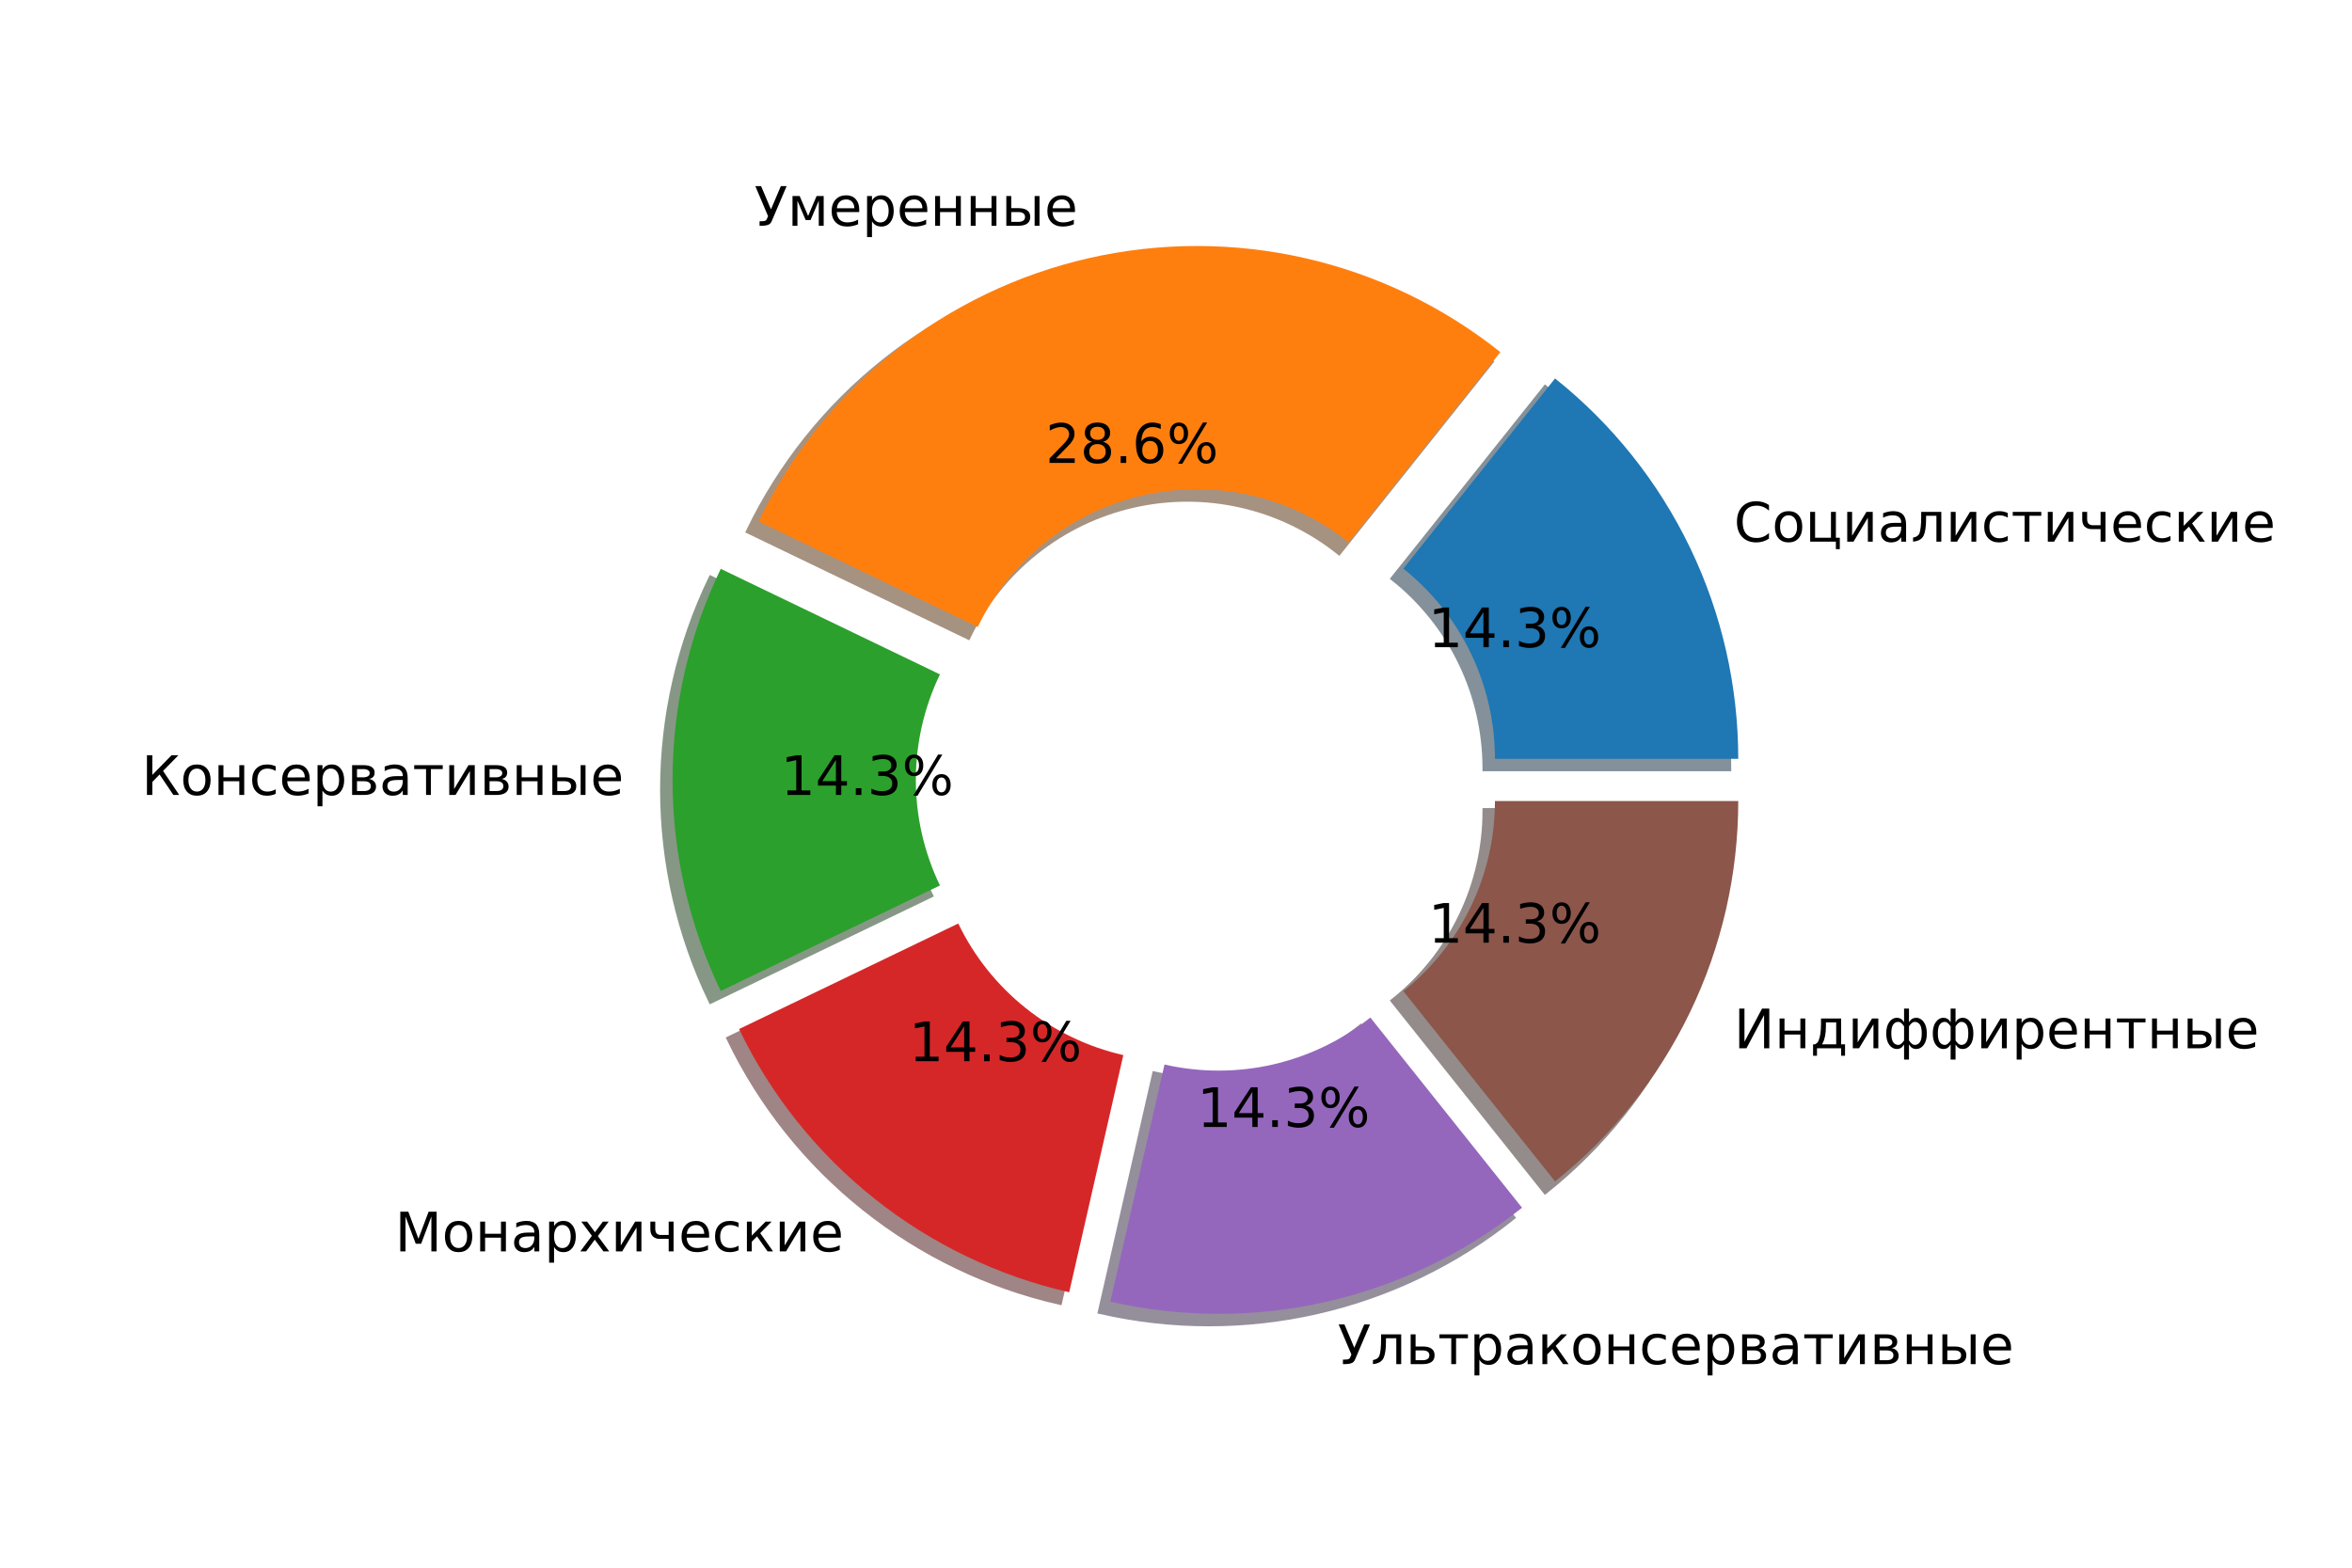
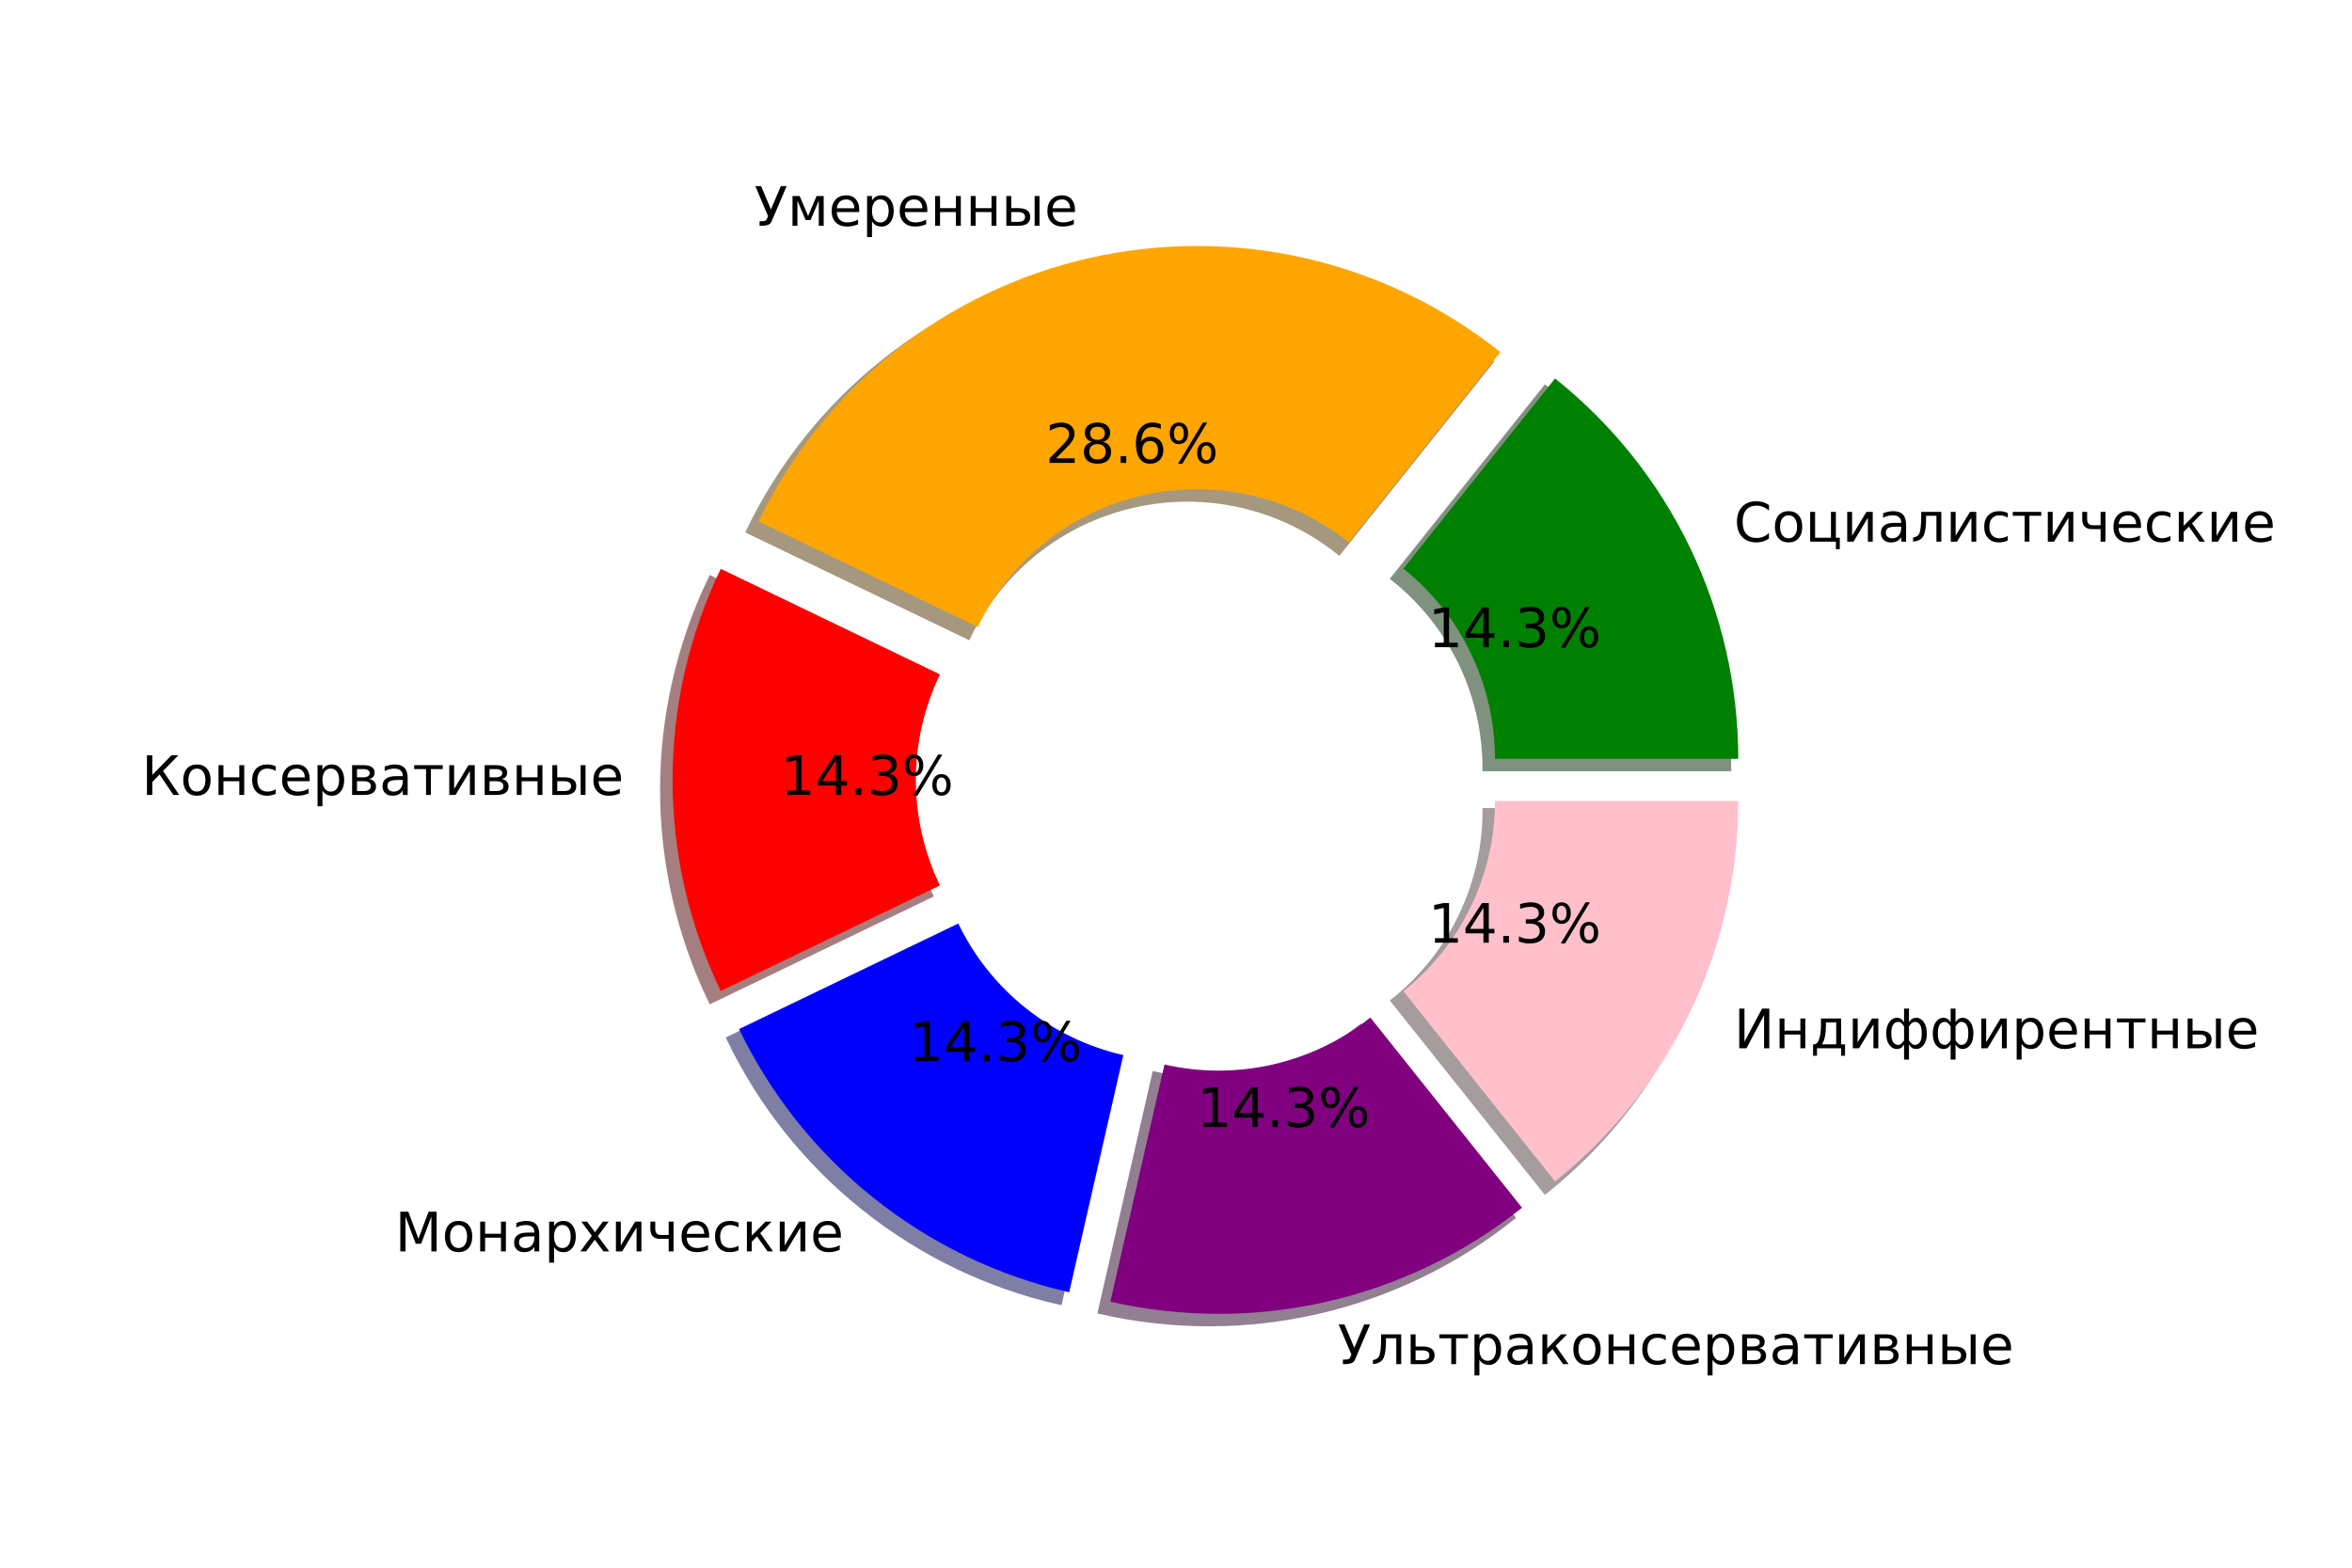
<svg xmlns="http://www.w3.org/2000/svg" xmlns:xlink="http://www.w3.org/1999/xlink" height="288pt" version="1.1" viewBox="0 0 432 288" width="432pt">
  <defs>
    <style type="text/css">*{stroke-linecap:butt;stroke-linejoin:round;}</style>
  </defs>
  <g id="figure_1">
    <g id="patch_1">
      <path d="M 0 288  L 432 288  L 432 0  L 0 0  z " style="fill:none;" />
    </g>
    <g id="axes_1">
      <g id="patch_2">
-         <path d="M 317.484 141.19  C 317.484 127.763 314.458 114.508 308.633 102.411  C 302.807 90.314 294.33 79.684 283.833 71.313  L 255.97 106.251  C 261.219 110.437 265.457 115.752 268.37 121.8  C 271.283 127.849 272.796 134.476 272.796 141.19  L 317.484 141.19  z " style="fill:#092436;opacity:0.5;stroke:#092436;stroke-linejoin:miter;" />
+         <path d="M 317.484 141.19  C 317.484 127.763 314.458 114.508 308.633 102.411  C 302.807 90.314 294.33 79.684 283.833 71.313  L 255.97 106.251  C 261.219 110.437 265.457 115.752 268.37 121.8  C 271.283 127.849 272.796 134.476 272.796 141.19  L 317.484 141.19  z " style="fill:#002600;opacity:0.5;stroke:#002600;stroke-linejoin:miter;" />
      </g>
      <g id="patch_3">
-         <path d="M 273.791 66.477  C 263.294 58.106 251.044 52.206 237.954 49.219  C 224.864 46.231 211.268 46.231 198.178 49.219  C 185.088 52.207 172.838 58.106 162.341 66.477  C 151.844 74.848 143.367 85.478 137.541 97.575  L 177.804 116.965  C 180.716 110.916 184.955 105.601 190.204 101.416  C 195.452 97.23 201.577 94.28 208.122 92.786  C 214.667 91.293 221.465 91.293 228.01 92.786  C 234.555 94.28 240.68 97.23 245.929 101.416  L 273.791 66.477  z " style="fill:#4c2604;opacity:0.5;stroke:#4c2604;stroke-linejoin:miter;" />
+         <path d="M 273.791 66.477  C 263.294 58.106 251.044 52.206 237.954 49.219  C 224.864 46.231 211.268 46.231 198.178 49.219  C 185.088 52.207 172.838 58.106 162.341 66.477  C 151.844 74.848 143.367 85.478 137.541 97.575  L 177.804 116.965  C 180.716 110.916 184.955 105.601 190.204 101.416  C 195.452 97.23 201.577 94.28 208.122 92.786  C 214.667 91.293 221.465 91.293 228.01 92.786  C 234.555 94.28 240.68 97.23 245.929 101.416  L 273.791 66.477  z " style="fill:#4c3200;opacity:0.5;stroke:#4c3200;stroke-linejoin:miter;" />
      </g>
      <g id="patch_4">
-         <path d="M 130.592 106.289  C 124.767 118.386 121.741 131.641 121.741 145.068  C 121.741 158.494 124.767 171.75 130.592 183.846  L 170.855 164.457  C 167.942 158.409 166.429 151.781 166.429 145.068  C 166.429 138.354 167.942 131.727 170.855 125.678  L 130.592 106.289  z " style="fill:#0d300d;opacity:0.5;stroke:#0d300d;stroke-linejoin:miter;" />
+         <path d="M 130.592 106.289  C 124.767 118.386 121.741 131.641 121.741 145.068  C 121.741 158.494 124.767 171.75 130.592 183.846  L 170.855 164.457  C 167.942 158.409 166.429 151.781 166.429 145.068  C 166.429 138.354 167.942 131.727 170.855 125.678  L 130.592 106.289  z " style="fill:#4c0000;opacity:0.5;stroke:#4c0000;stroke-linejoin:miter;" />
      </g>
      <g id="patch_5">
-         <path d="M 133.958 190.834  C 139.783 202.931 148.26 213.561 158.758 221.932  C 169.255 230.303 181.505 236.203 194.595 239.19  L 204.539 195.623  C 197.994 194.129 191.869 191.179 186.62 186.994  C 181.371 182.808 177.133 177.493 174.22 171.445  L 133.958 190.834  z " style="fill:#400c0c;opacity:0.5;stroke:#400c0c;stroke-linejoin:miter;" />
+         <path d="M 133.958 190.834  C 139.783 202.931 148.26 213.561 158.758 221.932  C 169.255 230.303 181.505 236.203 194.595 239.19  L 204.539 195.623  C 197.994 194.129 191.869 191.179 186.62 186.994  C 181.371 182.808 177.133 177.493 174.22 171.445  L 133.958 190.834  z " style="fill:#00004c;opacity:0.5;stroke:#00004c;stroke-linejoin:miter;" />
      </g>
      <g id="patch_6">
-         <path d="M 202.156 240.916  C 215.246 243.904 228.842 243.904 241.932 240.916  C 255.022 237.929 267.272 232.029 277.769 223.658  L 249.906 188.72  C 244.658 192.905 238.533 195.855 231.988 197.349  C 225.443 198.842 218.645 198.842 212.1 197.349  L 202.156 240.916  z " style="fill:#2c1f39;opacity:0.5;stroke:#2c1f39;stroke-linejoin:miter;" />
+         <path d="M 202.156 240.916  C 215.246 243.904 228.842 243.904 241.932 240.916  C 255.022 237.929 267.272 232.029 277.769 223.658  L 249.906 188.72  C 244.658 192.905 238.533 195.855 231.988 197.349  C 225.443 198.842 218.645 198.842 212.1 197.349  L 202.156 240.916  z " style="fill:#260026;opacity:0.5;stroke:#260026;stroke-linejoin:miter;" />
      </g>
      <g id="patch_7">
-         <path d="M 283.833 218.822  C 294.33 210.451 302.807 199.821 308.633 187.724  C 314.458 175.627 317.484 162.372 317.484 148.945  L 272.796 148.945  C 272.796 155.659 271.283 162.286 268.37 168.335  C 265.457 174.383 261.219 179.698 255.97 183.884  L 283.833 218.822  z " style="fill:#2a1a16;opacity:0.5;stroke:#2a1a16;stroke-linejoin:miter;" />
+         <path d="M 283.833 218.822  C 294.33 210.451 302.807 199.821 308.633 187.724  C 314.458 175.627 317.484 162.372 317.484 148.945  L 272.796 148.945  C 272.796 155.659 271.283 162.286 268.37 168.335  C 265.457 174.383 261.219 179.698 255.97 183.884  L 283.833 218.822  z " style="fill:#4c3a3d;opacity:0.5;stroke:#4c3a3d;stroke-linejoin:miter;" />
      </g>
      <g id="patch_8">
-         <path d="M 319.271 139.402  C 319.271 125.976 316.246 112.72 310.42 100.623  C 304.595 88.526 296.117 77.896 285.62 69.525  L 257.758 104.464  C 263.006 108.649 267.245 113.964 270.158 120.013  C 273.07 126.061 274.583 132.689 274.583 139.402  L 319.271 139.402  z " style="fill:#1f77b4;" />
+         <path d="M 319.271 139.402  C 319.271 125.976 316.246 112.72 310.42 100.623  C 304.595 88.526 296.117 77.896 285.62 69.525  L 257.758 104.464  C 263.006 108.649 267.245 113.964 270.158 120.013  C 273.07 126.061 274.583 132.689 274.583 139.402  L 319.271 139.402  z " style="fill:#008000;" />
      </g>
      <g id="patch_9">
-         <path d="M 275.579 64.689  C 265.082 56.318 252.832 50.419 239.742 47.431  C 226.652 44.444 213.056 44.444 199.966 47.431  C 186.876 50.419 174.626 56.318 164.129 64.69  C 153.631 73.061 145.154 83.691 139.329 95.788  L 179.591 115.177  C 182.504 109.129 186.743 103.814 191.991 99.628  C 197.24 95.442 203.365 92.493 209.91 90.999  C 216.455 89.505 223.253 89.505 229.798 90.999  C 236.343 92.493 242.468 95.442 247.716 99.628  L 275.579 64.689  z " style="fill:#ff7f0e;" />
+         <path d="M 275.579 64.689  C 265.082 56.318 252.832 50.419 239.742 47.431  C 226.652 44.444 213.056 44.444 199.966 47.431  C 186.876 50.419 174.626 56.318 164.129 64.69  C 153.631 73.061 145.154 83.691 139.329 95.788  L 179.591 115.177  C 182.504 109.129 186.743 103.814 191.991 99.628  C 197.24 95.442 203.365 92.493 209.91 90.999  C 216.455 89.505 223.253 89.505 229.798 90.999  C 236.343 92.493 242.468 95.442 247.716 99.628  L 275.579 64.689  z " style="fill:#ffa500;" />
      </g>
      <g id="patch_10">
-         <path d="M 132.38 104.501  C 126.554 116.598 123.529 129.854 123.529 143.28  C 123.529 156.706 126.554 169.962 132.38 182.059  L 172.642 162.669  C 169.73 156.621 168.217 149.993 168.217 143.28  C 168.217 136.567 169.73 129.939 172.642 123.891  L 132.38 104.501  z " style="fill:#2ca02c;" />
+         <path d="M 132.38 104.501  C 126.554 116.598 123.529 129.854 123.529 143.28  C 123.529 156.706 126.554 169.962 132.38 182.059  L 172.642 162.669  C 169.73 156.621 168.217 149.993 168.217 143.28  C 168.217 136.567 169.73 129.939 172.642 123.891  L 132.38 104.501  z " style="fill:#ff0000;" />
      </g>
      <g id="patch_11">
-         <path d="M 135.745 189.047  C 141.571 201.143 150.048 211.773 160.545 220.145  C 171.042 228.516 183.292 234.415 196.382 237.403  L 206.326 193.835  C 199.781 192.341 193.656 189.392 188.408 185.206  C 183.159 181.021 178.92 175.706 176.008 169.657  L 135.745 189.047  z " style="fill:#d62728;" />
+         <path d="M 135.745 189.047  C 141.571 201.143 150.048 211.773 160.545 220.145  C 171.042 228.516 183.292 234.415 196.382 237.403  L 206.326 193.835  C 199.781 192.341 193.656 189.392 188.408 185.206  C 183.159 181.021 178.92 175.706 176.008 169.657  L 135.745 189.047  z " style="fill:#0000ff;" />
      </g>
      <g id="patch_12">
-         <path d="M 203.943 239.129  C 217.033 242.116 230.63 242.116 243.719 239.129  C 256.809 236.141 269.059 230.242 279.556 221.87  L 251.694 186.932  C 246.445 191.118 240.32 194.067 233.775 195.561  C 227.23 197.055 220.432 197.055 213.887 195.561  L 203.943 239.129  z " style="fill:#9467bd;" />
+         <path d="M 203.943 239.129  C 217.033 242.116 230.63 242.116 243.719 239.129  C 256.809 236.141 269.059 230.242 279.556 221.87  L 251.694 186.932  C 246.445 191.118 240.32 194.067 233.775 195.561  C 227.23 197.055 220.432 197.055 213.887 195.561  L 203.943 239.129  z " style="fill:#800080;" />
      </g>
      <g id="patch_13">
-         <path d="M 285.62 217.035  C 296.117 208.664 304.595 198.033 310.42 185.937  C 316.246 173.84 319.271 160.584 319.271 147.158  L 274.583 147.158  C 274.583 153.871 273.07 160.499 270.158 166.547  C 267.245 172.596 263.006 177.911 257.758 182.096  L 285.62 217.035  z " style="fill:#8c564b;" />
+         <path d="M 285.62 217.035  C 296.117 208.664 304.595 198.033 310.42 185.937  C 316.246 173.84 319.271 160.584 319.271 147.158  L 274.583 147.158  C 274.583 153.871 273.07 160.499 270.158 166.547  C 267.245 172.596 263.006 177.911 257.758 182.096  L 285.62 217.035  z " style="fill:#ffc0cb;" />
      </g>
      <g id="matplotlib.axis_1" />
      <g id="matplotlib.axis_2" />
      <g id="text_1">
        <g transform="translate(318.4726 99.50481)scale(0.1 -0.1)">
          <defs>
            <path d="M 64.406 67.281  L 64.406 56.891  Q 59.422 61.531 53.781 63.812  Q 48.141 66.109 41.797 66.109  Q 29.297 66.109 22.656 58.469  Q 16.016 50.828 16.016 36.375  Q 16.016 21.969 22.656 14.328  Q 29.297 6.688 41.797 6.688  Q 48.141 6.688 53.781 8.984  Q 59.422 11.281 64.406 15.922  L 64.406 5.609  Q 59.234 2.094 53.438 0.328  Q 47.656 -1.422 41.219 -1.422  Q 24.656 -1.422 15.125 8.703  Q 5.609 18.844 5.609 36.375  Q 5.609 53.953 15.125 64.078  Q 24.656 74.219 41.219 74.219  Q 47.75 74.219 53.531 72.484  Q 59.328 70.75 64.406 67.281  z " id="DejaVuSans-1057" />
            <path d="M 30.609 48.391  Q 23.391 48.391 19.188 42.75  Q 14.984 37.109 14.984 27.297  Q 14.984 17.484 19.156 11.844  Q 23.344 6.203 30.609 6.203  Q 37.797 6.203 41.984 11.859  Q 46.188 17.531 46.188 27.297  Q 46.188 37.016 41.984 42.703  Q 37.797 48.391 30.609 48.391  z M 30.609 56  Q 42.328 56 49.016 48.375  Q 55.719 40.766 55.719 27.297  Q 55.719 13.875 49.016 6.219  Q 42.328 -1.422 30.609 -1.422  Q 18.844 -1.422 12.172 6.219  Q 5.516 13.875 5.516 27.297  Q 5.516 40.766 12.172 48.375  Q 18.844 56 30.609 56  z " id="DejaVuSans-1086" />
            <path d="M 56.297 0  L 9.078 0  L 9.078 54.688  L 18.109 54.688  L 18.109 7.172  L 47.266 7.172  L 47.266 54.688  L 56.297 54.688  L 56.297 7.172  L 63.484 7.172  L 63.484 -13.812  L 56.297 -13.812  z " id="DejaVuSans-1094" />
            <path d="M 55.906 54.688  L 55.906 0  L 46.969 0  L 46.969 43.891  L 20.609 0  L 9.078 0  L 9.078 54.688  L 18.016 54.688  L 18.016 10.891  L 44.344 54.688  z " id="DejaVuSans-1080" />
            <path d="M 34.281 27.484  Q 23.391 27.484 19.188 25  Q 14.984 22.516 14.984 16.5  Q 14.984 11.719 18.141 8.906  Q 21.297 6.109 26.703 6.109  Q 34.188 6.109 38.703 11.406  Q 43.219 16.703 43.219 25.484  L 43.219 27.484  z M 52.203 31.203  L 52.203 0  L 43.219 0  L 43.219 8.297  Q 40.141 3.328 35.547 0.953  Q 30.953 -1.422 24.312 -1.422  Q 15.922 -1.422 10.953 3.297  Q 6 8.016 6 15.922  Q 6 25.141 12.172 29.828  Q 18.359 34.516 30.609 34.516  L 43.219 34.516  L 43.219 35.406  Q 43.219 41.609 39.141 45  Q 35.062 48.391 27.688 48.391  Q 23 48.391 18.547 47.266  Q 14.109 46.141 10.016 43.891  L 10.016 52.203  Q 14.938 54.109 19.578 55.047  Q 24.219 56 28.609 56  Q 40.484 56 46.344 49.844  Q 52.203 43.703 52.203 31.203  z " id="DejaVuSans-1072" />
            <path d="M 3.719 0  L 3.719 7.469  Q 12.594 8.844 15.328 14.984  Q 18.656 23.641 18.656 45.75  L 18.656 54.688  L 55.609 54.688  L 55.609 0  L 46.625 0  L 46.625 47.516  L 27.641 47.516  L 27.641 42.094  Q 27.641 21 23.344 11.531  Q 18.75 1.422 3.719 0  z " id="DejaVuSans-1083" />
            <path d="M 48.781 52.594  L 48.781 44.188  Q 44.969 46.297 41.141 47.344  Q 37.312 48.391 33.406 48.391  Q 24.656 48.391 19.812 42.844  Q 14.984 37.312 14.984 27.297  Q 14.984 17.281 19.812 11.734  Q 24.656 6.203 33.406 6.203  Q 37.312 6.203 41.141 7.25  Q 44.969 8.297 48.781 10.406  L 48.781 2.094  Q 45.016 0.344 40.984 -0.531  Q 36.969 -1.422 32.422 -1.422  Q 20.062 -1.422 12.781 6.344  Q 5.516 14.109 5.516 27.297  Q 5.516 40.672 12.859 48.328  Q 20.219 56 33.016 56  Q 37.156 56 41.109 55.141  Q 45.062 54.297 48.781 52.594  z " id="DejaVuSans-1089" />
            <path d="M 2.938 54.688  L 55.328 54.688  L 55.328 47.516  L 33.547 47.516  L 33.547 0  L 24.703 0  L 24.703 47.516  L 2.938 47.516  z " id="DejaVuSans-1090" />
            <path d="M 41.016 0  L 41.016 23  L 24.266 23  Q 16.797 23 11.812 27.641  Q 7.328 31.844 7.328 40.828  L 7.328 54.688  L 16.312 54.688  L 16.312 41.656  Q 16.312 35.938 18.844 33.062  Q 21.438 30.172 26.516 30.172  L 41.016 30.172  L 41.016 54.688  L 50 54.688  L 50 0  z " id="DejaVuSans-1095" />
            <path d="M 56.203 29.594  L 56.203 25.203  L 14.891 25.203  Q 15.484 15.922 20.484 11.062  Q 25.484 6.203 34.422 6.203  Q 39.594 6.203 44.453 7.469  Q 49.312 8.734 54.109 11.281  L 54.109 2.781  Q 49.266 0.734 44.188 -0.344  Q 39.109 -1.422 33.891 -1.422  Q 20.797 -1.422 13.156 6.188  Q 5.516 13.812 5.516 26.812  Q 5.516 40.234 12.766 48.109  Q 20.016 56 32.328 56  Q 43.359 56 49.781 48.891  Q 56.203 41.797 56.203 29.594  z M 47.219 32.234  Q 47.125 39.594 43.094 43.984  Q 39.062 48.391 32.422 48.391  Q 24.906 48.391 20.391 44.141  Q 15.875 39.891 15.188 32.172  z " id="DejaVuSans-1077" />
            <path d="M 9.078 54.688  L 18.016 54.688  L 18.016 29  L 43.359 54.688  L 54.391 54.688  L 33.5 33.547  L 57.078 0  L 47.016 0  L 27.641 27.594  L 18.016 17.828  L 18.016 0  L 9.078 0  z " id="DejaVuSans-1082" />
          </defs>
          <use xlink:href="#DejaVuSans-1057" />
          <use x="69.824" xlink:href="#DejaVuSans-1086" />
          <use x="131.006" xlink:href="#DejaVuSans-1094" />
          <use x="199.072" xlink:href="#DejaVuSans-1080" />
          <use x="264.062" xlink:href="#DejaVuSans-1072" />
          <use x="325.342" xlink:href="#DejaVuSans-1083" />
          <use x="389.258" xlink:href="#DejaVuSans-1080" />
          <use x="454.248" xlink:href="#DejaVuSans-1089" />
          <use x="509.229" xlink:href="#DejaVuSans-1090" />
          <use x="567.48" xlink:href="#DejaVuSans-1080" />
          <use x="632.471" xlink:href="#DejaVuSans-1095" />
          <use x="691.553" xlink:href="#DejaVuSans-1077" />
          <use x="753.076" xlink:href="#DejaVuSans-1089" />
          <use x="808.057" xlink:href="#DejaVuSans-1082" />
          <use x="868.457" xlink:href="#DejaVuSans-1080" />
          <use x="933.447" xlink:href="#DejaVuSans-1077" />
        </g>
      </g>
      <g id="text_2">
        <g transform="translate(262.3265 118.8942)scale(0.1 -0.1)">
          <defs>
            <path d="M 12.406 8.297  L 28.516 8.297  L 28.516 63.922  L 10.984 60.406  L 10.984 69.391  L 28.422 72.906  L 38.281 72.906  L 38.281 8.297  L 54.391 8.297  L 54.391 0  L 12.406 0  z " id="DejaVuSans-49" />
            <path d="M 37.797 64.312  L 12.891 25.391  L 37.797 25.391  z M 35.203 72.906  L 47.609 72.906  L 47.609 25.391  L 58.016 25.391  L 58.016 17.188  L 47.609 17.188  L 47.609 0  L 37.797 0  L 37.797 17.188  L 4.891 17.188  L 4.891 26.703  z " id="DejaVuSans-52" />
            <path d="M 10.688 12.406  L 21 12.406  L 21 0  L 10.688 0  z " id="DejaVuSans-46" />
            <path d="M 40.578 39.312  Q 47.656 37.797 51.625 33  Q 55.609 28.219 55.609 21.188  Q 55.609 10.406 48.188 4.484  Q 40.766 -1.422 27.094 -1.422  Q 22.516 -1.422 17.656 -0.516  Q 12.797 0.391 7.625 2.203  L 7.625 11.719  Q 11.719 9.328 16.594 8.109  Q 21.484 6.891 26.812 6.891  Q 36.078 6.891 40.938 10.547  Q 45.797 14.203 45.797 21.188  Q 45.797 27.641 41.281 31.266  Q 36.766 34.906 28.719 34.906  L 20.219 34.906  L 20.219 43.016  L 29.109 43.016  Q 36.375 43.016 40.234 45.922  Q 44.094 48.828 44.094 54.297  Q 44.094 59.906 40.109 62.906  Q 36.141 65.922 28.719 65.922  Q 24.656 65.922 20.016 65.031  Q 15.375 64.156 9.812 62.312  L 9.812 71.094  Q 15.438 72.656 20.344 73.438  Q 25.25 74.219 29.594 74.219  Q 40.828 74.219 47.359 69.109  Q 53.906 64.016 53.906 55.328  Q 53.906 49.266 50.438 45.094  Q 46.969 40.922 40.578 39.312  z " id="DejaVuSans-51" />
            <path d="M 72.703 32.078  Q 68.453 32.078 66.031 28.469  Q 63.625 24.859 63.625 18.406  Q 63.625 12.062 66.031 8.422  Q 68.453 4.781 72.703 4.781  Q 76.859 4.781 79.266 8.422  Q 81.688 12.062 81.688 18.406  Q 81.688 24.812 79.266 28.438  Q 76.859 32.078 72.703 32.078  z M 72.703 38.281  Q 80.422 38.281 84.953 32.906  Q 89.5 27.547 89.5 18.406  Q 89.5 9.281 84.938 3.922  Q 80.375 -1.422 72.703 -1.422  Q 64.891 -1.422 60.344 3.922  Q 55.812 9.281 55.812 18.406  Q 55.812 27.594 60.375 32.938  Q 64.938 38.281 72.703 38.281  z M 22.312 68.016  Q 18.109 68.016 15.688 64.375  Q 13.281 60.75 13.281 54.391  Q 13.281 47.953 15.672 44.328  Q 18.062 40.719 22.312 40.719  Q 26.562 40.719 28.969 44.328  Q 31.391 47.953 31.391 54.391  Q 31.391 60.688 28.953 64.344  Q 26.516 68.016 22.312 68.016  z M 66.406 74.219  L 74.219 74.219  L 28.609 -1.422  L 20.797 -1.422  z M 22.312 74.219  Q 30.031 74.219 34.609 68.875  Q 39.203 63.531 39.203 54.391  Q 39.203 45.172 34.641 39.844  Q 30.078 34.516 22.312 34.516  Q 14.547 34.516 10.031 39.859  Q 5.516 45.219 5.516 54.391  Q 5.516 63.484 10.047 68.844  Q 14.594 74.219 22.312 74.219  z " id="DejaVuSans-37" />
          </defs>
          <use xlink:href="#DejaVuSans-49" />
          <use x="63.623" xlink:href="#DejaVuSans-52" />
          <use x="127.246" xlink:href="#DejaVuSans-46" />
          <use x="159.033" xlink:href="#DejaVuSans-51" />
          <use x="222.656" xlink:href="#DejaVuSans-37" />
        </g>
      </g>
      <g id="text_3">
        <g transform="translate(138.5613 41.47717)scale(0.1 -0.1)">
          <defs>
            <path d="M 31.984 8.844  Q 30.953 6.391 29.391 4.547  Q 25.531 0 13.281 0  L 9.516 0  L 9.516 8.297  L 12.594 8.297  Q 18.406 8.297 20.656 9.625  Q 22.016 10.453 22.906 12.5  L 25.094 17.672  L 1.703 72.906  L 12.312 72.906  L 30.422 30.125  L 48.641 72.906  L 59.234 72.906  z " id="DejaVuSans-1059" />
            <path d="M 9.078 54.688  L 22.219 54.688  L 37.75 18.062  L 53.328 54.688  L 66.359 54.688  L 66.359 0  L 57.328 0  L 57.328 46.094  L 42.234 10.5  L 33.25 10.5  L 18.109 46.094  L 18.109 0  L 9.078 0  z " id="DejaVuSans-1084" />
            <path d="M 18.109 8.203  L 18.109 -20.797  L 9.078 -20.797  L 9.078 54.688  L 18.109 54.688  L 18.109 46.391  Q 20.953 51.266 25.266 53.625  Q 29.594 56 35.594 56  Q 45.562 56 51.781 48.094  Q 58.016 40.188 58.016 27.297  Q 58.016 14.406 51.781 6.484  Q 45.562 -1.422 35.594 -1.422  Q 29.594 -1.422 25.266 0.953  Q 20.953 3.328 18.109 8.203  z M 48.688 27.297  Q 48.688 37.203 44.609 42.844  Q 40.531 48.484 33.406 48.484  Q 26.266 48.484 22.188 42.844  Q 18.109 37.203 18.109 27.297  Q 18.109 17.391 22.188 11.75  Q 26.266 6.109 33.406 6.109  Q 40.531 6.109 44.609 11.75  Q 48.688 17.391 48.688 27.297  z " id="DejaVuSans-1088" />
            <path d="M 9.078 54.688  L 18.109 54.688  L 18.109 32.375  L 47.266 32.375  L 47.266 54.688  L 56.297 54.688  L 56.297 0  L 47.266 0  L 47.266 25.203  L 18.109 25.203  L 18.109 0  L 9.078 0  z " id="DejaVuSans-1085" />
            <path d="M 61.047 54.688  L 70.031 54.688  L 70.031 0  L 61.047 0  z M 65.547 56  z M 43.453 16.219  Q 43.453 20.609 40.25 22.906  Q 37.062 25.203 30.906 25.203  L 18.109 25.203  L 18.109 7.172  L 30.906 7.172  Q 37.062 7.172 40.25 9.484  Q 43.453 11.812 43.453 16.219  z M 9.078 54.688  L 18.109 54.688  L 18.109 32.375  L 31.297 32.375  Q 41.75 32.375 47.391 28.391  Q 53.031 24.422 53.031 16.219  Q 53.031 8.016 47.391 4  Q 41.75 0 31.297 0  L 9.078 0  z " id="DejaVuSans-1099" />
          </defs>
          <use xlink:href="#DejaVuSans-1059" />
          <use x="60.938" xlink:href="#DejaVuSans-1084" />
          <use x="136.377" xlink:href="#DejaVuSans-1077" />
          <use x="197.9" xlink:href="#DejaVuSans-1088" />
          <use x="261.377" xlink:href="#DejaVuSans-1077" />
          <use x="322.9" xlink:href="#DejaVuSans-1085" />
          <use x="388.281" xlink:href="#DejaVuSans-1085" />
          <use x="453.662" xlink:href="#DejaVuSans-1099" />
          <use x="532.617" xlink:href="#DejaVuSans-1077" />
        </g>
      </g>
      <g id="text_4">
        <g transform="translate(192.0373 85.04475)scale(0.1 -0.1)">
          <defs>
            <path d="M 19.188 8.297  L 53.609 8.297  L 53.609 0  L 7.328 0  L 7.328 8.297  Q 12.938 14.109 22.625 23.891  Q 32.328 33.688 34.812 36.531  Q 39.547 41.844 41.422 45.531  Q 43.312 49.219 43.312 52.781  Q 43.312 58.594 39.234 62.25  Q 35.156 65.922 28.609 65.922  Q 23.969 65.922 18.812 64.312  Q 13.672 62.703 7.812 59.422  L 7.812 69.391  Q 13.766 71.781 18.938 73  Q 24.125 74.219 28.422 74.219  Q 39.75 74.219 46.484 68.547  Q 53.219 62.891 53.219 53.422  Q 53.219 48.922 51.531 44.891  Q 49.859 40.875 45.406 35.406  Q 44.188 33.984 37.641 27.219  Q 31.109 20.453 19.188 8.297  z " id="DejaVuSans-50" />
            <path d="M 31.781 34.625  Q 24.75 34.625 20.719 30.859  Q 16.703 27.094 16.703 20.516  Q 16.703 13.922 20.719 10.156  Q 24.75 6.391 31.781 6.391  Q 38.812 6.391 42.859 10.172  Q 46.922 13.969 46.922 20.516  Q 46.922 27.094 42.891 30.859  Q 38.875 34.625 31.781 34.625  z M 21.922 38.812  Q 15.578 40.375 12.031 44.719  Q 8.5 49.078 8.5 55.328  Q 8.5 64.062 14.719 69.141  Q 20.953 74.219 31.781 74.219  Q 42.672 74.219 48.875 69.141  Q 55.078 64.062 55.078 55.328  Q 55.078 49.078 51.531 44.719  Q 48 40.375 41.703 38.812  Q 48.828 37.156 52.797 32.312  Q 56.781 27.484 56.781 20.516  Q 56.781 9.906 50.312 4.234  Q 43.844 -1.422 31.781 -1.422  Q 19.734 -1.422 13.25 4.234  Q 6.781 9.906 6.781 20.516  Q 6.781 27.484 10.781 32.312  Q 14.797 37.156 21.922 38.812  z M 18.312 54.391  Q 18.312 48.734 21.844 45.562  Q 25.391 42.391 31.781 42.391  Q 38.141 42.391 41.719 45.562  Q 45.312 48.734 45.312 54.391  Q 45.312 60.062 41.719 63.234  Q 38.141 66.406 31.781 66.406  Q 25.391 66.406 21.844 63.234  Q 18.312 60.062 18.312 54.391  z " id="DejaVuSans-56" />
            <path d="M 33.016 40.375  Q 26.375 40.375 22.484 35.828  Q 18.609 31.297 18.609 23.391  Q 18.609 15.531 22.484 10.953  Q 26.375 6.391 33.016 6.391  Q 39.656 6.391 43.531 10.953  Q 47.406 15.531 47.406 23.391  Q 47.406 31.297 43.531 35.828  Q 39.656 40.375 33.016 40.375  z M 52.594 71.297  L 52.594 62.312  Q 48.875 64.062 45.094 64.984  Q 41.312 65.922 37.594 65.922  Q 27.828 65.922 22.672 59.328  Q 17.531 52.734 16.797 39.406  Q 19.672 43.656 24.016 45.922  Q 28.375 48.188 33.594 48.188  Q 44.578 48.188 50.953 41.516  Q 57.328 34.859 57.328 23.391  Q 57.328 12.156 50.688 5.359  Q 44.047 -1.422 33.016 -1.422  Q 20.359 -1.422 13.672 8.266  Q 6.984 17.969 6.984 36.375  Q 6.984 53.656 15.188 63.938  Q 23.391 74.219 37.203 74.219  Q 40.922 74.219 44.703 73.484  Q 48.484 72.75 52.594 71.297  z " id="DejaVuSans-54" />
          </defs>
          <use xlink:href="#DejaVuSans-50" />
          <use x="63.623" xlink:href="#DejaVuSans-56" />
          <use x="127.246" xlink:href="#DejaVuSans-46" />
          <use x="159.033" xlink:href="#DejaVuSans-54" />
          <use x="222.656" xlink:href="#DejaVuSans-37" />
        </g>
      </g>
      <g id="text_5">
        <g transform="translate(26.01008 146.0394)scale(0.1 -0.1)">
          <defs>
            <path d="M 9.812 72.906  L 19.672 72.906  L 19.672 36.859  L 54.938 72.906  L 67.578 72.906  L 39.406 44.094  L 69.047 0  L 58.297 0  L 33.016 37.547  L 19.672 23.922  L 19.672 0  L 9.812 0  z " id="DejaVuSans-1050" />
            <path d="M 18.062 25.203  L 18.062 7.172  L 30.859 7.172  Q 37.016 7.172 40.234 9.484  Q 43.453 11.812 43.453 16.219  Q 43.453 20.609 40.234 22.906  Q 37.016 25.203 30.859 25.203  z M 18.062 47.516  L 18.062 32.375  L 29.891 32.375  Q 34.969 32.375 38.188 34.391  Q 41.406 36.422 41.406 40.047  Q 41.406 43.656 38.188 45.578  Q 34.969 47.516 29.891 47.516  z M 9.078 54.688  L 30.469 54.688  Q 40.094 54.688 45.266 51.172  Q 50.438 47.656 50.438 41.156  Q 50.438 36.141 47.797 33.172  Q 45.172 30.219 39.984 29.5  Q 46.188 28.328 49.609 24.609  Q 53.031 20.906 53.031 15.328  Q 53.031 8.016 47.391 4  Q 41.75 0 31.297 0  L 9.078 0  z " id="DejaVuSans-1074" />
          </defs>
          <use xlink:href="#DejaVuSans-1050" />
          <use x="70.996" xlink:href="#DejaVuSans-1086" />
          <use x="132.178" xlink:href="#DejaVuSans-1085" />
          <use x="197.559" xlink:href="#DejaVuSans-1089" />
          <use x="252.539" xlink:href="#DejaVuSans-1077" />
          <use x="314.062" xlink:href="#DejaVuSans-1088" />
          <use x="377.539" xlink:href="#DejaVuSans-1074" />
          <use x="436.475" xlink:href="#DejaVuSans-1072" />
          <use x="497.754" xlink:href="#DejaVuSans-1090" />
          <use x="556.006" xlink:href="#DejaVuSans-1080" />
          <use x="620.996" xlink:href="#DejaVuSans-1074" />
          <use x="679.932" xlink:href="#DejaVuSans-1085" />
          <use x="745.312" xlink:href="#DejaVuSans-1099" />
          <use x="824.268" xlink:href="#DejaVuSans-1077" />
        </g>
      </g>
      <g id="text_6">
        <g transform="translate(143.3957 146.0394)scale(0.1 -0.1)">
          <use xlink:href="#DejaVuSans-49" />
          <use x="63.623" xlink:href="#DejaVuSans-52" />
          <use x="127.246" xlink:href="#DejaVuSans-46" />
          <use x="159.033" xlink:href="#DejaVuSans-51" />
          <use x="222.656" xlink:href="#DejaVuSans-37" />
        </g>
      </g>
      <g id="text_7">
        <g transform="translate(72.54283 229.8918)scale(0.1 -0.1)">
          <defs>
            <path d="M 9.812 72.906  L 24.516 72.906  L 43.109 23.297  L 61.812 72.906  L 76.516 72.906  L 76.516 0  L 66.891 0  L 66.891 64.016  L 48.094 14.016  L 38.188 14.016  L 19.391 64.016  L 19.391 0  L 9.812 0  z " id="DejaVuSans-1052" />
            <path d="M 54.891 54.688  L 35.109 28.078  L 55.906 0  L 45.312 0  L 29.391 21.484  L 13.484 0  L 2.875 0  L 24.125 28.609  L 4.688 54.688  L 15.281 54.688  L 29.781 35.203  L 44.281 54.688  z " id="DejaVuSans-1093" />
          </defs>
          <use xlink:href="#DejaVuSans-1052" />
          <use x="86.279" xlink:href="#DejaVuSans-1086" />
          <use x="147.461" xlink:href="#DejaVuSans-1085" />
          <use x="212.842" xlink:href="#DejaVuSans-1072" />
          <use x="274.121" xlink:href="#DejaVuSans-1088" />
          <use x="337.598" xlink:href="#DejaVuSans-1093" />
          <use x="396.777" xlink:href="#DejaVuSans-1080" />
          <use x="461.768" xlink:href="#DejaVuSans-1095" />
          <use x="520.85" xlink:href="#DejaVuSans-1077" />
          <use x="582.373" xlink:href="#DejaVuSans-1089" />
          <use x="637.354" xlink:href="#DejaVuSans-1082" />
          <use x="697.754" xlink:href="#DejaVuSans-1080" />
          <use x="762.744" xlink:href="#DejaVuSans-1077" />
        </g>
      </g>
      <g id="text_8">
        <g transform="translate(166.9514 194.9533)scale(0.1 -0.1)">
          <use xlink:href="#DejaVuSans-49" />
          <use x="63.623" xlink:href="#DejaVuSans-52" />
          <use x="127.246" xlink:href="#DejaVuSans-46" />
          <use x="159.033" xlink:href="#DejaVuSans-51" />
          <use x="222.656" xlink:href="#DejaVuSans-37" />
        </g>
      </g>
      <g id="text_9">
        <g transform="translate(245.7082 250.6016)scale(0.1 -0.1)">
          <defs>
            <path d="M 43.453 16.219  Q 43.453 20.609 40.25 22.906  Q 37.062 25.203 30.906 25.203  L 18.109 25.203  L 18.109 7.172  L 30.906 7.172  Q 37.062 7.172 40.25 9.484  Q 43.453 11.812 43.453 16.219  z M 9.078 54.688  L 18.109 54.688  L 18.109 32.375  L 31.297 32.375  Q 41.75 32.375 47.391 28.391  Q 53.031 24.422 53.031 16.219  Q 53.031 8.016 47.391 4  Q 41.75 0 31.297 0  L 9.078 0  z " id="DejaVuSans-1100" />
          </defs>
          <use xlink:href="#DejaVuSans-1059" />
          <use x="60.938" xlink:href="#DejaVuSans-1083" />
          <use x="124.854" xlink:href="#DejaVuSans-1100" />
          <use x="183.789" xlink:href="#DejaVuSans-1090" />
          <use x="242.041" xlink:href="#DejaVuSans-1088" />
          <use x="305.518" xlink:href="#DejaVuSans-1072" />
          <use x="366.797" xlink:href="#DejaVuSans-1082" />
          <use x="427.197" xlink:href="#DejaVuSans-1086" />
          <use x="488.379" xlink:href="#DejaVuSans-1085" />
          <use x="553.76" xlink:href="#DejaVuSans-1089" />
          <use x="608.74" xlink:href="#DejaVuSans-1077" />
          <use x="670.264" xlink:href="#DejaVuSans-1088" />
          <use x="733.74" xlink:href="#DejaVuSans-1074" />
          <use x="792.676" xlink:href="#DejaVuSans-1072" />
          <use x="853.955" xlink:href="#DejaVuSans-1090" />
          <use x="912.207" xlink:href="#DejaVuSans-1080" />
          <use x="977.197" xlink:href="#DejaVuSans-1074" />
          <use x="1036.133" xlink:href="#DejaVuSans-1085" />
          <use x="1101.514" xlink:href="#DejaVuSans-1099" />
          <use x="1180.469" xlink:href="#DejaVuSans-1077" />
        </g>
      </g>
      <g id="text_10">
        <g transform="translate(219.8806 207.034)scale(0.1 -0.1)">
          <use xlink:href="#DejaVuSans-49" />
          <use x="63.623" xlink:href="#DejaVuSans-52" />
          <use x="127.246" xlink:href="#DejaVuSans-46" />
          <use x="159.033" xlink:href="#DejaVuSans-51" />
          <use x="222.656" xlink:href="#DejaVuSans-37" />
        </g>
      </g>
      <g id="text_11">
        <g transform="translate(318.4726 192.5739)scale(0.1 -0.1)">
          <defs>
            <path d="M 64.984 72.906  L 64.984 0  L 55.422 0  L 55.422 60.984  L 23.094 0  L 9.812 0  L 9.812 72.906  L 19.391 72.906  L 19.391 11.922  L 51.703 72.906  z " id="DejaVuSans-1048" />
            <path d="M 21.625 7.172  L 47.703 7.172  L 47.703 47.516  L 28.812 47.516  L 28.812 40.672  Q 28.812 20.562 23.047 9.812  z M 8.594 7.172  Q 13.031 9.125 14.984 13.281  Q 19.781 23.578 19.781 44.344  L 19.781 54.688  L 56.734 54.688  L 56.734 7.172  L 63.922 7.172  L 63.922 -13.812  L 56.734 -13.812  L 56.734 0  L 12.406 0  L 12.406 -13.812  L 5.219 -13.812  L 5.219 7.172  z " id="DejaVuSans-1076" />
            <path d="M 14.797 27.297  Q 14.797 15.828 18.328 10.969  Q 21.875 6.109 27.875 6.109  Q 32.672 6.109 38.234 14.312  L 38.234 40.281  Q 32.672 48.484 27.875 48.484  Q 21.875 48.484 18.328 43.625  Q 14.797 38.766 14.797 27.297  z M 38.234 -20.797  L 38.234 6.984  Q 35.453 2.391 32.25 0.484  Q 29.047 -1.422 25 -1.422  Q 16.844 -1.422 11.156 6.125  Q 5.469 13.672 5.469 27.094  Q 5.469 40.531 11.156 48.266  Q 16.844 56 25 56  Q 29.047 56 32.25 54.141  Q 35.453 52.297 38.234 47.703  L 38.234 72.906  L 47.266 72.906  L 47.266 47.703  Q 50.047 52.297 53.25 54.141  Q 56.453 56 60.5 56  Q 68.656 56 74.344 48.266  Q 80.031 40.531 80.031 27.094  Q 80.031 13.672 74.344 6.125  Q 68.656 -1.422 60.5 -1.422  Q 56.453 -1.422 53.25 0.484  Q 50.047 2.391 47.266 6.984  L 47.266 -20.797  z M 70.703 27.297  Q 70.703 38.766 67.156 43.625  Q 63.625 48.484 57.625 48.484  Q 52.828 48.484 47.266 40.281  L 47.266 14.312  Q 52.828 6.109 57.625 6.109  Q 63.625 6.109 67.156 10.969  Q 70.703 15.828 70.703 27.297  z " id="DejaVuSans-1092" />
          </defs>
          <use xlink:href="#DejaVuSans-1048" />
          <use x="74.805" xlink:href="#DejaVuSans-1085" />
          <use x="140.186" xlink:href="#DejaVuSans-1076" />
          <use x="209.326" xlink:href="#DejaVuSans-1080" />
          <use x="274.316" xlink:href="#DejaVuSans-1092" />
          <use x="359.814" xlink:href="#DejaVuSans-1092" />
          <use x="445.312" xlink:href="#DejaVuSans-1080" />
          <use x="510.303" xlink:href="#DejaVuSans-1088" />
          <use x="573.779" xlink:href="#DejaVuSans-1077" />
          <use x="635.303" xlink:href="#DejaVuSans-1085" />
          <use x="700.684" xlink:href="#DejaVuSans-1090" />
          <use x="758.936" xlink:href="#DejaVuSans-1085" />
          <use x="824.316" xlink:href="#DejaVuSans-1099" />
          <use x="903.271" xlink:href="#DejaVuSans-1077" />
        </g>
      </g>
      <g id="text_12">
        <g transform="translate(262.3265 173.1845)scale(0.1 -0.1)">
          <use xlink:href="#DejaVuSans-49" />
          <use x="63.623" xlink:href="#DejaVuSans-52" />
          <use x="127.246" xlink:href="#DejaVuSans-46" />
          <use x="159.033" xlink:href="#DejaVuSans-51" />
          <use x="222.656" xlink:href="#DejaVuSans-37" />
        </g>
      </g>
    </g>
  </g>
</svg>
